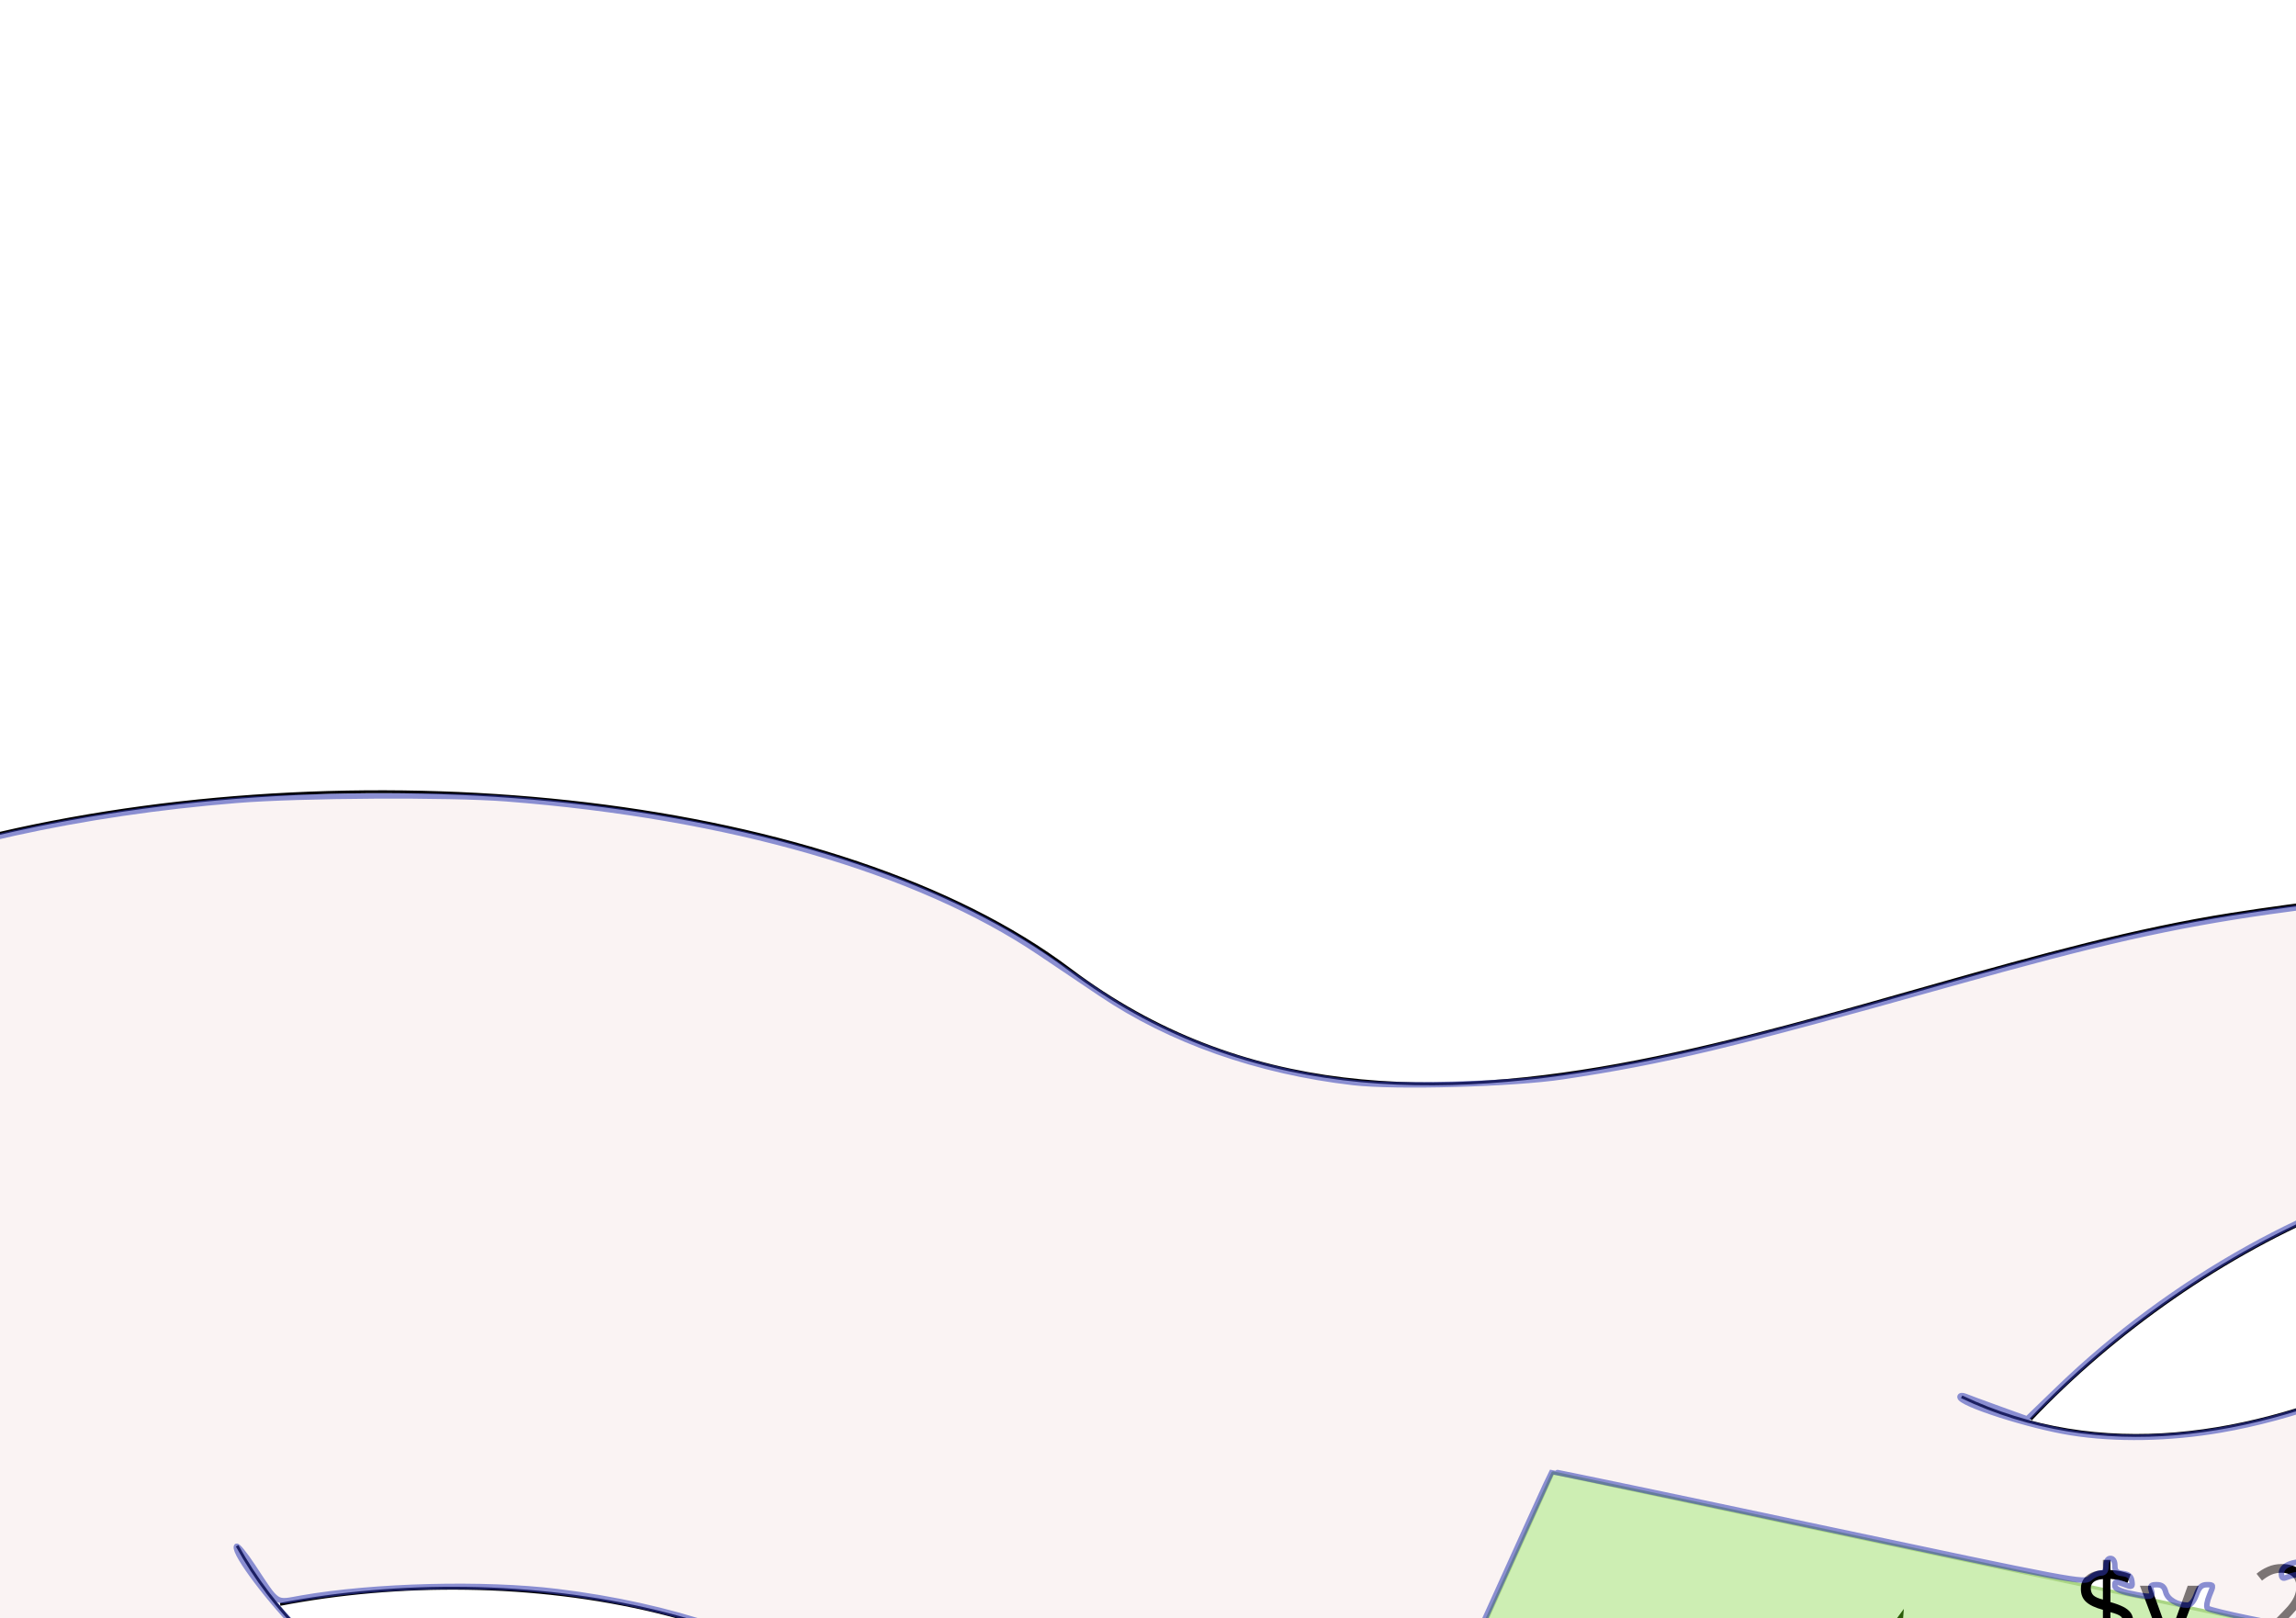
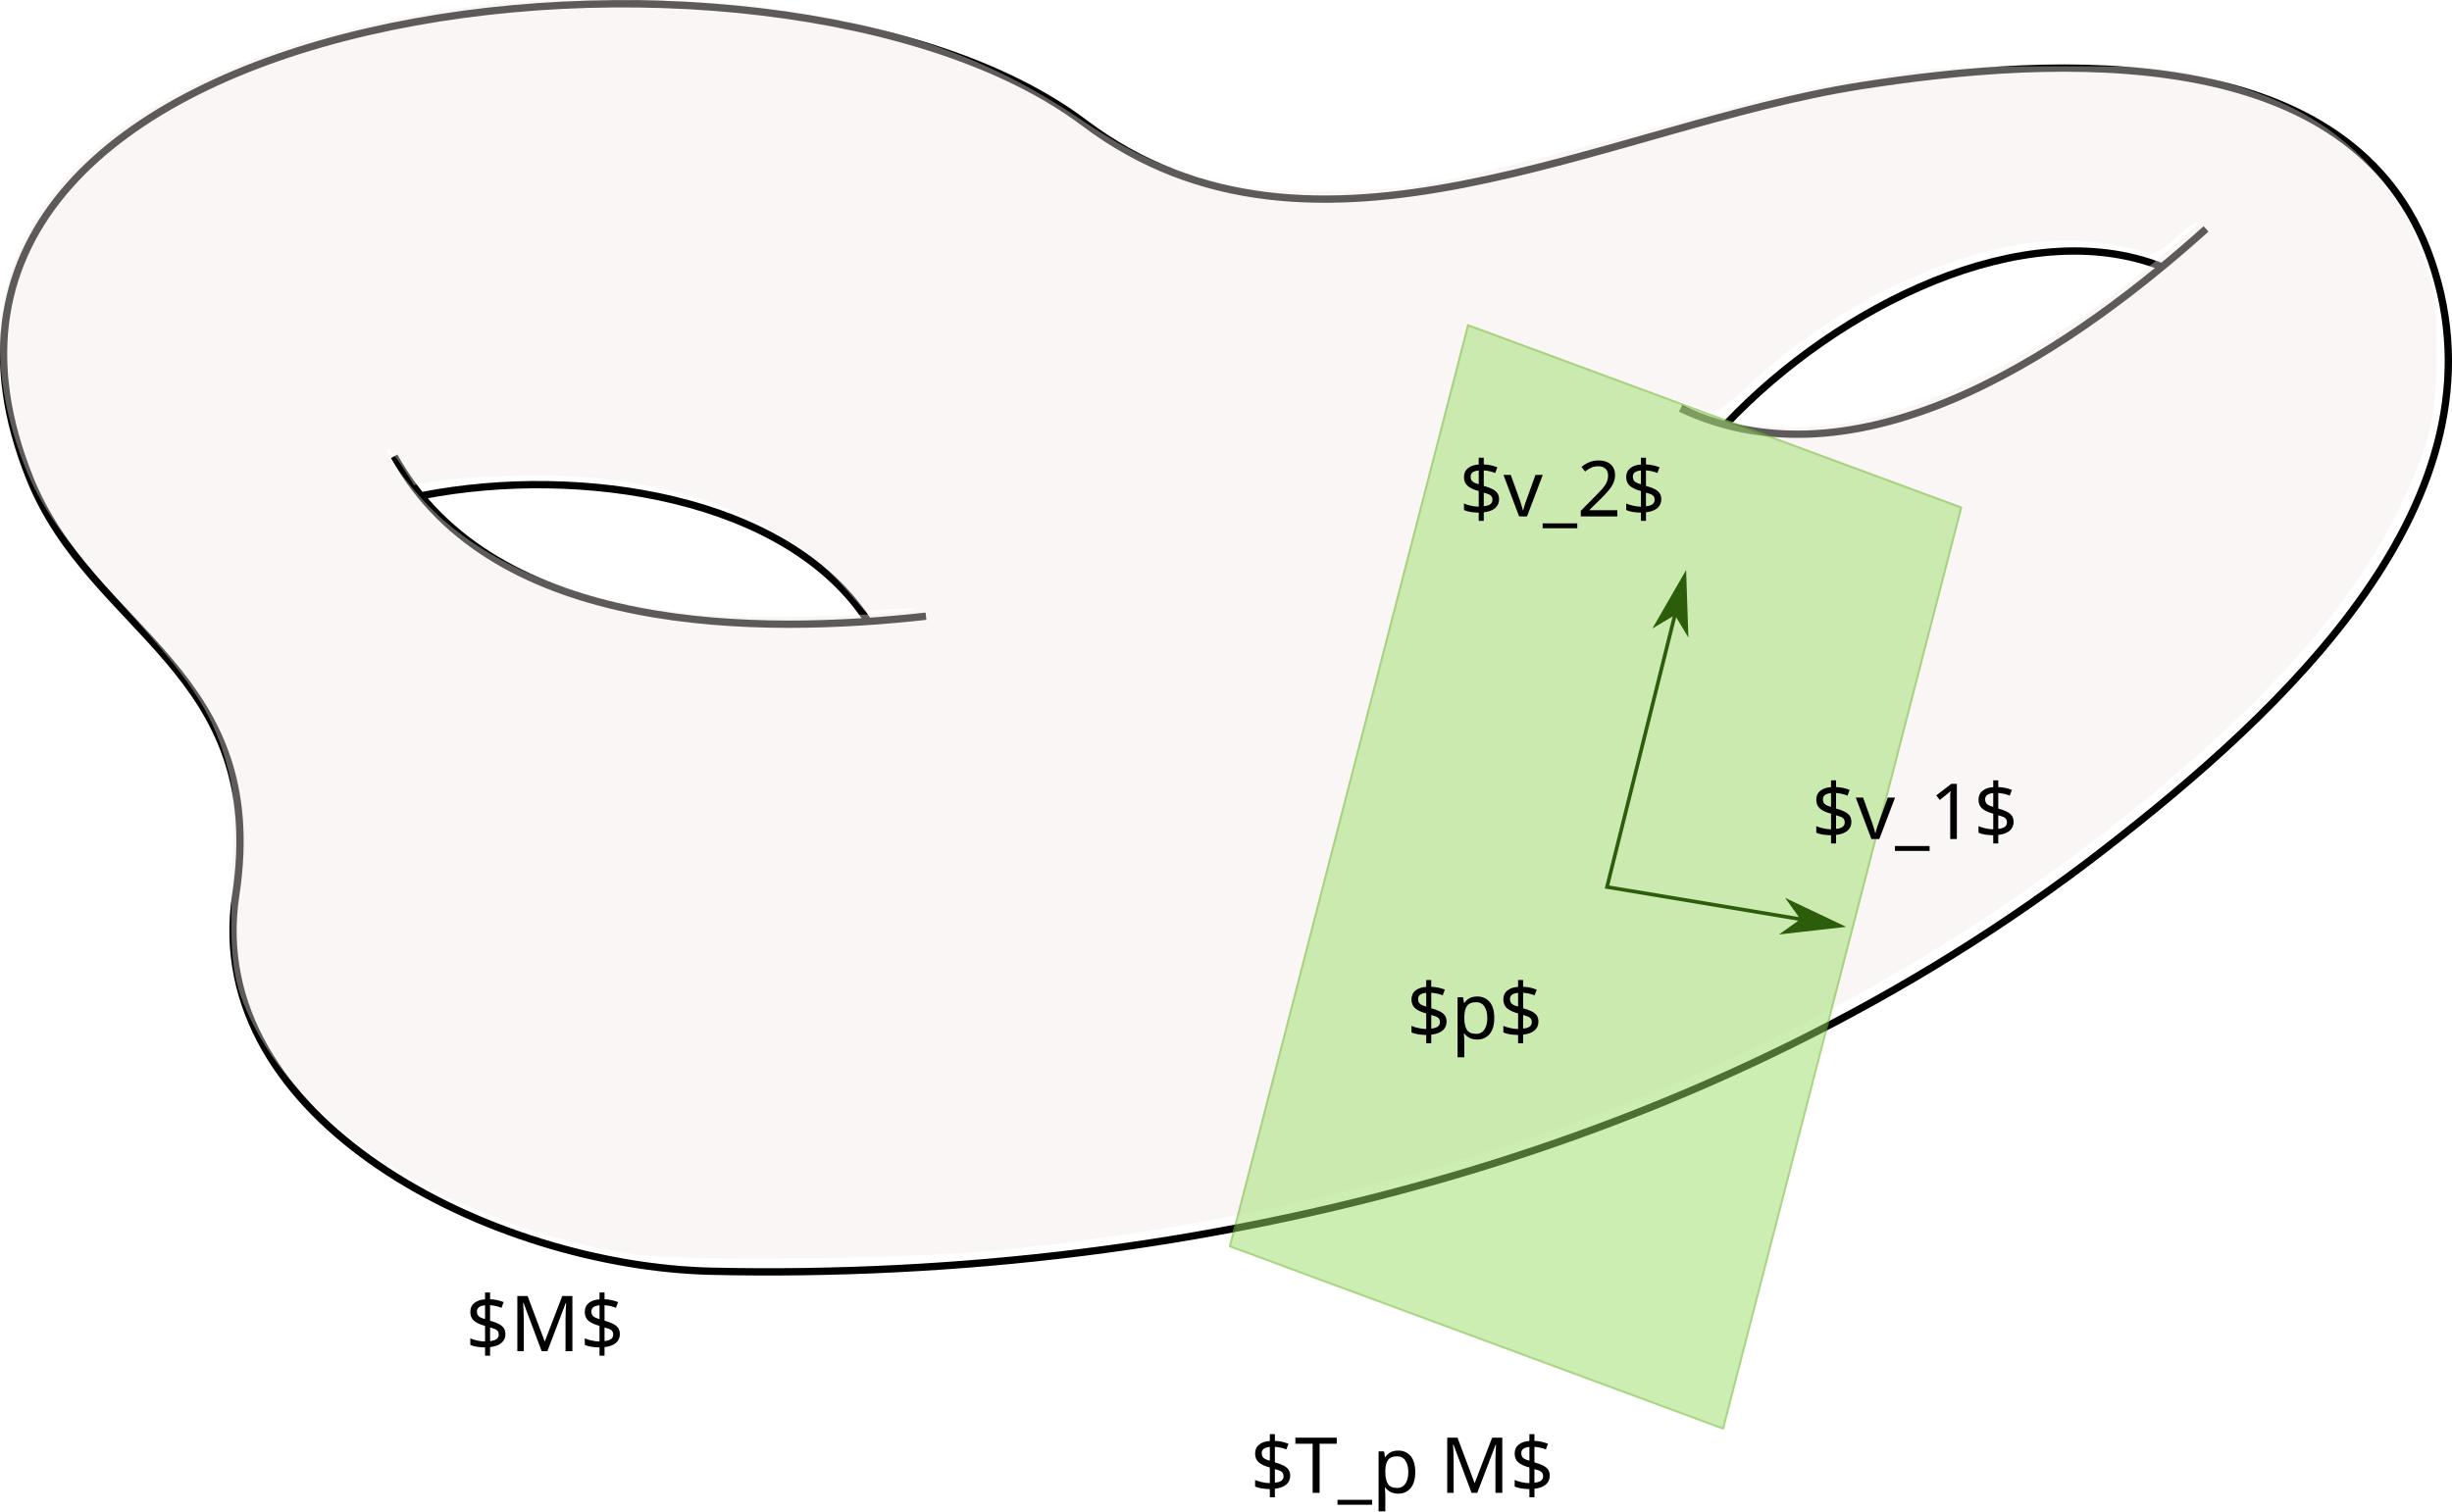
- <svg xmlns="http://www.w3.org/2000/svg" width="210mm" height="148mm" viewBox="0 0 210 148" version="1.1" id="svg8">
+ <svg xmlns="http://www.w3.org/2000/svg" width="335.324mm" height="206.706mm" viewBox="0 0 335.324 206.706" version="1.1" id="svg8">
  <defs id="defs2">
-     <marker style="overflow:visible" id="Arrow1Lstart" refX="0.0" refY="0.0" orient="auto">
-       <path transform="scale(0.8) translate(12.5,0)" style="fill-rule:evenodd;stroke:#2b5d0a;stroke-width:1pt;stroke-opacity:1;fill:#2b5d0a;fill-opacity:1" d="M 0.0,0.0 L 5.0,-5.0 L -12.5,0.0 L 5.0,5.0 L 0.0,0.0 z " id="path860" />
+     <marker style="overflow:visible" id="Arrow1Lstart" refX="0" refY="0" orient="auto">
+       <path transform="matrix(0.8,0,0,0.8,10,0)" style="fill:#2b5d0a;fill-opacity:1;fill-rule:evenodd;stroke:#2b5d0a;stroke-width:1pt;stroke-opacity:1" d="M 0,0 5,-5 -12.5,0 5,5 Z" id="path860" />
    </marker>
-     <marker style="overflow:visible;" id="Arrow1Lend" refX="0.0" refY="0.0" orient="auto">
-       <path transform="scale(0.8) rotate(180) translate(12.5,0)" style="fill-rule:evenodd;stroke:#2b5d0a;stroke-width:1pt;stroke-opacity:1;fill:#2b5d0a;fill-opacity:1" d="M 0.0,0.0 L 5.0,-5.0 L -12.5,0.0 L 5.0,5.0 L 0.0,0.0 z " id="path863" />
+     <marker style="overflow:visible" id="Arrow1Lend" refX="0" refY="0" orient="auto">
+       <path transform="matrix(-0.8,0,0,-0.8,-10,0)" style="fill:#2b5d0a;fill-opacity:1;fill-rule:evenodd;stroke:#2b5d0a;stroke-width:1pt;stroke-opacity:1" d="M 0,0 5,-5 -12.5,0 5,5 Z" id="path863" />
    </marker>
  </defs>
-   <g id="layer1">
-     <path id="path835" style="fill:none;stroke:#000000;stroke-width:0.265px;stroke-linecap:butt;stroke-linejoin:miter;stroke-opacity:1" d="m -46.322,137.347 c 8.538,21.241 32.803,26.252 28.157,57.018 -4.646,30.766 35.134,50.778 65.102,51.44 67.199,1.486 137.076,-16.319 190.426,-57.705 23.927,-18.561 56.113,-47.777 44.683,-80.662 C 271.539,77.209 230.768,79.467 204.072,83.641 169.339,89.072 129.353,112.439 97.851,88.7 55.51,56.793 -72.918,71.182 -46.322,137.347 Z" />
-     <g id="g1218" transform="translate(21.16667,-35.71875)">
-       <path style="fill:none;stroke:#000000;stroke-width:0.265px;stroke-linecap:butt;stroke-linejoin:miter;stroke-opacity:1" d="M 0.521,177.122 C 14.178,201.766 50.879,201.488 73.25,198.999" id="path846" />
-       <path style="fill:none;stroke:#000000;stroke-width:0.265px;stroke-linecap:butt;stroke-linejoin:miter;stroke-opacity:1" d="M 4.458,182.479 C 26.077,178.296 54.303,182.686 65.312,199.677" id="path848" />
+   <g id="layer1" transform="translate(61.84927,-69.08375)">
+     <g id="g909" transform="translate(47.09583,77.407)">
+       <g id="g898" style="stroke-width:1;stroke-miterlimit:4;stroke-dasharray:none">
+         <path id="path835" style="fill:none;stroke:#000000;stroke-width:1;stroke-linecap:butt;stroke-linejoin:miter;stroke-miterlimit:4;stroke-dasharray:none;stroke-opacity:1" d="m -104.865,57.113 c 8.538,21.241 32.803,26.252 28.157,57.018 -4.646,30.766 35.134,50.778 65.102,51.44 67.199,1.486 137.076,-16.319 190.426,-57.705 C 202.746,89.305 234.932,60.089 223.502,27.204 212.996,-3.024 172.225,-0.766 145.529,3.408 110.796,8.839 70.81,32.205 39.308,8.466 -3.033,-23.441 -131.462,-9.052 -104.865,57.113 Z" />
+         <g id="g1218" transform="translate(-55.5625,-123.0312)" style="stroke-width:1;stroke-miterlimit:4;stroke-dasharray:none">
+           <path style="fill:none;stroke:#000000;stroke-width:1;stroke-linecap:butt;stroke-linejoin:miter;stroke-miterlimit:4;stroke-dasharray:none;stroke-opacity:1" d="M 0.521,177.122 C 14.178,201.766 50.879,201.488 73.25,198.999" id="path846" />
+           <path style="fill:none;stroke:#000000;stroke-width:1;stroke-linecap:butt;stroke-linejoin:miter;stroke-miterlimit:4;stroke-dasharray:none;stroke-opacity:1" d="M 4.458,182.479 C 26.077,178.296 54.303,182.686 65.312,199.677" id="path848" />
+         </g>
+         <g id="g1218-3" transform="rotate(-35.60204,-141.0873,-75.08552)" style="stroke-width:1;stroke-miterlimit:4;stroke-dasharray:none">
+           <path style="fill:none;stroke:#000000;stroke-width:1;stroke-linecap:butt;stroke-linejoin:miter;stroke-miterlimit:4;stroke-dasharray:none;stroke-opacity:1" d="M 0.521,177.122 C 14.178,201.766 50.879,201.488 73.25,198.999" id="path846-6" />
+           <path style="fill:none;stroke:#000000;stroke-width:1;stroke-linecap:butt;stroke-linejoin:miter;stroke-miterlimit:4;stroke-dasharray:none;stroke-opacity:1" d="M 4.458,182.479 C 26.077,178.296 54.303,182.686 65.312,199.677" id="path848-7" />
+         </g>
+       </g>
+       <path style="opacity:0.389;fill:#f5e7e7;fill-rule:evenodd;stroke:#d6d7ef;stroke-width:0;stroke-linejoin:round;stroke-miterlimit:4;stroke-dasharray:none" d="m -22.663,163.216 c -23.63,-3.837 -43.967,-16.171 -51.603,-31.297 -2.921,-5.787 -3.324,-8.637 -2.902,-20.532 0.323,-9.102 0.247,-11.218 -0.51,-14.174 -1.969,-7.688 -4.621,-11.876 -14.22,-22.456 -8.184,-9.021 -11.558,-13.818 -13.794,-19.616 -6.065,-15.727 -3.631,-29.565 7.124,-40.508 11.164,-11.359 30.33,-19.039 55.592,-22.276 7.968,-1.021 29.928,-0.863 38.22,0.276 18.88,2.592 31.03,6.9 43.859,15.551 6.505,4.386 11.548,6.683 18.518,8.433 6.203,1.558 20.562,1.659 28.762,0.203 5.557,-0.987 22.164,-5.135 35.547,-8.879 10.72,-2.999 17.668,-4.549 26.727,-5.961 6.647,-1.036 9.882,-1.211 22.718,-1.227 14.435,-0.018 15.181,0.033 20.984,1.42 10.066,2.407 17.057,6.099 22.436,11.849 3.969,4.243 5.575,6.993 7.741,13.251 1.627,4.701 1.728,5.432 1.73,12.477 0.003,9.238 -0.981,13.186 -5.594,22.451 -6.309,12.671 -18.135,25.938 -35.803,40.165 -42.513,34.232 -93.675,54.086 -155.551,60.364 -11.988,1.216 -43.588,1.523 -49.979,0.486 z m 37.418,-87.94 c 2.39,-0.409 2.242,-0.437 -1.393,-0.265 l -4.065,0.192 -2.801,-3.182 c -9.31,-10.576 -26.273,-16.132 -46.532,-15.24 -4.263,0.188 -8.769,0.549 -10.014,0.802 l -2.263,0.461 -1.681,-2.62 c -0.925,-1.441 -1.81,-2.49 -1.968,-2.332 -0.55,0.55 3.836,6.262 7.064,9.199 8.198,7.458 20.018,11.915 35.857,13.521 5.3,0.538 23.578,0.184 27.796,-0.538 z M 144.648,49.364 c 13.594,-2.874 27.737,-10.584 42.914,-23.394 2.435,-2.055 4.31,-3.853 4.168,-3.995 -0.142,-0.142 -1.532,0.855 -3.089,2.217 -1.755,1.536 -3.135,2.354 -3.634,2.156 -2.143,-0.852 -8.119,-1.812 -11.227,-1.804 -13.313,0.036 -31.011,8.022 -43.211,19.498 -2.335,2.196 -4.603,3.994 -5.041,3.994 -0.438,0 -1.689,-0.373 -2.781,-0.83 -1.092,-0.456 -2.264,-0.737 -2.604,-0.623 -0.652,0.218 4.84,2.159 8.469,2.992 3.355,0.771 11.925,0.658 16.036,-0.211 z" id="path889" />
    </g>
-     <rect style="opacity:0.57;fill:#9dde67;fill-opacity:0.881;fill-rule:evenodd;stroke:#69b628;stroke-width:0.306;stroke-linejoin:round" id="rect854" width="112.524" height="97.947" x="-217.311" y="189.241" transform="matrix(0.4112189,-0.9115366,0.9782869,0.2072552,0,0)" />
-     <rect style="opacity:0.627;fill:#666ac2;fill-opacity:0.881;fill-rule:evenodd;stroke:#666ac2;stroke-width:0.5;stroke-linejoin:round" id="rect856" width="1.5400776e-11" height="5.292" x="194.958" y="185.125" />
-     <path style="fill:none;stroke:#2b5d0a;stroke-width:0.5;stroke-linecap:butt;stroke-linejoin:miter;stroke-opacity:1;stroke-miterlimit:4;stroke-dasharray:none;marker-end:url(#Arrow1Lend);marker-start:url(#Arrow1Lstart)" d="m 173.792,148.083 -15.875,42.333 31.75,5.292" id="path858" />
-     <g id="g1218-3" transform="rotate(-35.60204,13.12561,-126.1338)">
-       <path style="fill:none;stroke:#000000;stroke-width:0.265px;stroke-linecap:butt;stroke-linejoin:miter;stroke-opacity:1" d="M 0.521,177.122 C 14.178,201.766 50.879,201.488 73.25,198.999" id="path846-6" />
-       <path style="fill:none;stroke:#000000;stroke-width:0.265px;stroke-linecap:butt;stroke-linejoin:miter;stroke-opacity:1" d="M 4.458,182.479 C 26.077,178.296 54.303,182.686 65.312,199.677" id="path848-7" />
-     </g>
+     <rect style="opacity:0.57;fill:#9dde67;fill-opacity:0.881;fill-rule:evenodd;stroke:#69b628;stroke-width:0.282;stroke-linejoin:round" id="rect854" width="130.133" height="71.901" x="-188.778" y="163.759" transform="matrix(0.2502536,-0.9681803,0.9379366,0.3468067,0,0)" />
+     <path style="fill:none;stroke:#2b5d0a;stroke-width:0.5;stroke-linecap:butt;stroke-linejoin:miter;stroke-miterlimit:4;stroke-dasharray:none;stroke-opacity:1;marker-start:url(#Arrow1Lstart);marker-end:url(#Arrow1Lend)" d="m 168.5,148 -10.583,42.417 31.75,5.292" id="path858" />
    <circle style="opacity:0.959;fill:#bc2122;fill-opacity:0.881;fill-rule:evenodd;stroke:#bc2122;stroke-width:0.5;stroke-linejoin:round;stroke-miterlimit:4;stroke-dasharray:none" id="path1248" d="m 159.24,187.771 a 2.646,2.646 0 0 1 1.623,3.359 2.646,2.646 0 0 1 -3.349,1.643 2.646,2.646 0 0 1 -1.663,-3.339 2.646,2.646 0 0 1 3.329,-1.684" />
    <text xml:space="preserve" style="font-size:10.583px;line-height:1.25;font-family:sans-serif;word-spacing:0px;stroke-width:0.265" x="1.812" y="253.917" id="text1252">
      <tspan id="tspan1250" x="1.812" y="253.917" style="stroke-width:0.265">$M$</tspan>
    </text>
-     <text xml:space="preserve" style="font-size:10.583px;line-height:1.25;font-family:sans-serif;word-spacing:0px;stroke-width:0.265" x="237.292" y="211.583" id="text1256">
-       <tspan id="tspan1254" x="237.292" y="211.583" style="stroke-width:0.265">$T_p M$</tspan>
+     <text xml:space="preserve" style="font-size:10.583px;line-height:1.25;font-family:sans-serif;word-spacing:0px;stroke-width:0.265" x="109.137" y="273.294" id="text1256">
+       <tspan id="tspan1254" x="109.137" y="273.294" style="stroke-width:0.265">$T_p M$</tspan>
    </text>
    <text xml:space="preserve" style="font-size:10.583px;line-height:1.25;font-family:sans-serif;word-spacing:0px;stroke-width:0.265" x="130.522" y="211.177" id="text1260">
      <tspan id="tspan1258" x="130.522" y="211.177" style="stroke-width:0.265">$p$</tspan>
    </text>
-     <text xml:space="preserve" style="font-size:10.583px;line-height:1.25;font-family:sans-serif;word-spacing:0px;stroke-width:0.265" x="197.604" y="190.417" id="text1264">
-       <tspan id="tspan1262" x="197.604" y="190.417" style="stroke-width:0.265">$v_1$</tspan>
+     <text xml:space="preserve" style="font-size:10.583px;line-height:1.25;font-family:sans-serif;word-spacing:0px;stroke-width:0.265" x="185.883" y="183.856" id="text1264">
+       <tspan id="tspan1262" x="185.883" y="183.856" style="stroke-width:0.265">$v_1$</tspan>
    </text>
-     <text xml:space="preserve" style="font-size:10.583px;line-height:1.25;font-family:sans-serif;word-spacing:0px;stroke-width:0.265" x="189.667" y="150.729" id="text1268">
-       <tspan id="tspan1266" x="189.667" y="150.729" style="stroke-width:0.265">$v_2$</tspan>
+     <text xml:space="preserve" style="font-size:10.583px;line-height:1.25;font-family:sans-serif;word-spacing:0px;stroke-width:0.265" x="137.703" y="139.725" id="text1268">
+       <tspan id="tspan1266" x="137.703" y="139.725" style="stroke-width:0.265">$v_2$</tspan>
    </text>
-     <path style="opacity:0.57;fill:#f5e7e7;fill-opacity:0.881;fill-rule:evenodd;stroke:#3139ae;stroke-width:1.909;stroke-linejoin:round;stroke-miterlimit:4;stroke-dasharray:none" d="M 169.937,927.737 C 134.188,925.815 98.71,917.956 64.881,904.465 17.334,885.503 -19.442,859.453 -42.779,828.203 c -21.94,-29.378 -29.698,-59.716 -24.669,-96.47 3.158,-23.083 1.372,-49.152 -4.589,-66.977 -7.933,-23.721 -18.856,-39.862 -49.157,-72.641 -29.021,-31.394 -40.311,-46.174 -48.708,-63.768 -13.357,-27.987 -19.818,-59.758 -17.262,-84.889 2.782,-27.346 12.323,-49.87 30.379,-71.715 42.349,-51.236 130.469,-86.336 238.666,-95.064 21.906,-1.767 73.458,-2.057 93.213,-0.523 77.044,5.98 142.03,24.716 184.247,53.118 6.389,4.299 15.924,10.716 21.188,14.262 24.211,16.307 54.372,26.92 87.302,30.72 14.686,1.695 55.125,0.573 72.327,-2.006 35.203,-5.278 58.413,-10.841 133.8,-32.07 51.362,-14.463 76.643,-20.182 110.704,-25.042 121.078,-17.276 204.575,-3.145 249.986,42.306 22.828,22.848 35.994,53.429 38.867,90.276 4.21,53.992 -22.052,113.016 -76.927,172.897 -37.704,41.144 -97.154,90.571 -155.215,129.047 -11.285,7.478 -20.693,13.422 -20.906,13.208 -0.214,-0.214 5.365,-13.155 12.396,-28.758 l 12.785,-28.369 3.071,1.285 c 2.638,1.104 3.116,1.886 3.388,5.553 0.345,4.64 0.784,4.476 -6.126,2.299 -1.3,-0.41 -1.768,0.006 -1.768,1.569 0,1.699 0.811,2.256 4.041,2.772 3.626,0.58 4.041,0.944 4.041,3.547 0,1.906 0.52,2.901 1.515,2.901 1.01,0 1.515,-1.01 1.515,-3.03 0,-2.231 0.474,-3.03 1.796,-3.03 2.731,0 5.985,-2.688 6.497,-5.366 0.732,-3.829 -0.921,-6.734 -4.741,-8.329 -3.129,-1.307 -3.551,-1.916 -3.551,-5.118 0,-3.607 0.027,-3.629 3.536,-2.971 3.051,0.572 3.536,0.395 3.536,-1.29 0,-1.433 -0.942,-2.13 -3.536,-2.617 -2.545,-0.477 -3.536,-1.193 -3.536,-2.554 0,-1.04 -0.457,-2.043 -1.016,-2.229 -0.559,-0.186 9.438,-23.486 22.216,-51.778 12.778,-28.292 23.091,-51.58 22.919,-51.752 -0.172,-0.172 -15.51,-3.519 -34.085,-7.437 -41.076,-8.665 -38.414,-7.929 -35.051,-9.691 5.639,-2.955 4.161,-11.606 -2.223,-13.009 -2.777,-0.61 -3.065,-1.045 -3.065,-4.633 0,-2.178 0.117,-3.96 0.259,-3.96 0.143,0 1.734,0.423 3.536,0.94 2.841,0.815 3.276,0.695 3.276,-0.902 0,-1.938 -1.892,-3.068 -5.133,-3.068 -1.393,0 -1.938,-0.709 -1.938,-2.525 0,-1.389 -0.455,-2.525 -1.01,-2.525 -0.556,0 -1.01,1.042 -1.01,2.316 0,1.742 -0.814,2.556 -3.283,3.283 -2.026,0.596 -3.788,2.03 -4.601,3.744 -1.846,3.891 0.187,8.001 4.601,9.3 2.957,0.871 3.283,1.347 3.283,4.798 0,3.199 -0.345,3.832 -2.087,3.832 -1.148,0 -2.942,-0.458 -3.987,-1.017 -1.425,-0.763 -2.113,-0.635 -2.754,0.509 -0.759,1.356 -1.782,1.34 -9.206,-0.149 l -8.352,-1.675 4.49,-4.642 c 7.672,-7.932 8.524,-11.604 3.791,-16.337 -2.282,-2.282 -3.873,-2.953 -7.005,-2.953 -5.796,0 -9.235,1.536 -9.235,4.124 0,1.649 0.414,1.986 1.768,1.441 3.72,-1.5 9.345,-1.77 10.849,-0.522 2.933,2.434 1.752,6.01 -3.938,11.931 l -5.463,5.684 -13.983,-2.84 c -7.691,-1.562 -14.355,-3.191 -14.81,-3.62 -0.455,-0.429 -0.137,-2.431 0.706,-4.449 1.513,-3.621 1.501,-3.668 -0.876,-3.668 -1.836,0 -2.713,0.841 -3.687,3.536 -0.792,2.19 -1.945,3.536 -3.03,3.536 -3.559,0 -6.89,-1.997 -7.52,-4.51 -0.47,-1.873 -1.31,-2.561 -3.127,-2.561 -2.024,0 -2.365,0.374 -1.843,2.02 0.757,2.384 -0.188,2.5 -7.526,0.926 -3.213,-0.689 -5.1,-1.624 -5.1,-2.525 0,-1.705 0.121,-1.719 3.54,-0.42 2.422,0.921 2.633,0.807 2.339,-1.263 -0.231,-1.629 -1.111,-2.365 -3.101,-2.594 -2.182,-0.251 -2.778,-0.847 -2.778,-2.778 0,-1.512 -0.583,-2.458 -1.515,-2.458 -0.943,0 -1.515,0.954 -1.515,2.525 0,1.764 -0.551,2.525 -1.83,2.525 -1.006,0 -2.711,0.814 -3.788,1.809 -1.891,1.747 -5.098,1.143 -93.818,-17.657 -50.523,-10.706 -91.974,-19.352 -92.113,-19.213 -0.936,0.936 -175.053,388.023 -174.698,388.378 0.246,0.246 13.771,3.294 30.057,6.774 19.759,4.222 28.77,6.534 27.085,6.949 -19.183,4.73 -97.478,13.244 -144.957,15.764 -27.084,1.438 -86.068,2.054 -104.046,1.088 z m 164.15,-307.772 c 11.945,-0.859 22.173,-2.031 22.728,-2.604 0.693,-0.716 -1.208,-0.854 -6.061,-0.44 -3.889,0.332 -10.758,0.905 -15.264,1.273 l -8.193,0.669 -3.36,-4.932 c -5.596,-8.214 -21.083,-22.783 -31.812,-29.926 -26.247,-17.474 -59.857,-28.861 -99.522,-33.72 -25.234,-3.091 -63.334,-2.124 -88.323,2.243 -9.366,1.637 -7.905,2.59 -16.929,-11.042 -2.882,-4.353 -5.405,-7.417 -5.608,-6.81 -0.844,2.533 11.79,19.257 22.976,30.416 13.163,13.13 24.959,21.63 41.212,29.696 46.932,23.291 105.457,31.122 188.156,25.177 z M 767.585,494.391 c 49.594,-8.56 105.054,-38.058 163.328,-86.872 17.063,-14.293 19.946,-16.939 19.244,-17.66 -0.346,-0.355 -5.644,3.701 -11.773,9.014 l -11.144,9.659 -8.786,-2.546 c -22.345,-6.475 -44.902,-6.944 -71.209,-1.48 -45.663,9.485 -96.52,37.829 -135.621,75.587 l -10.867,10.494 -9.841,-3.547 c -5.412,-1.951 -10.636,-3.881 -11.609,-4.289 -0.982,-0.412 -1.768,-0.304 -1.768,0.243 0,2.312 24.05,10.024 38.386,12.309 15.412,2.456 34.05,2.127 51.661,-0.913 z" id="path1272" transform="scale(0.2645833)" />
  </g>
</svg>
